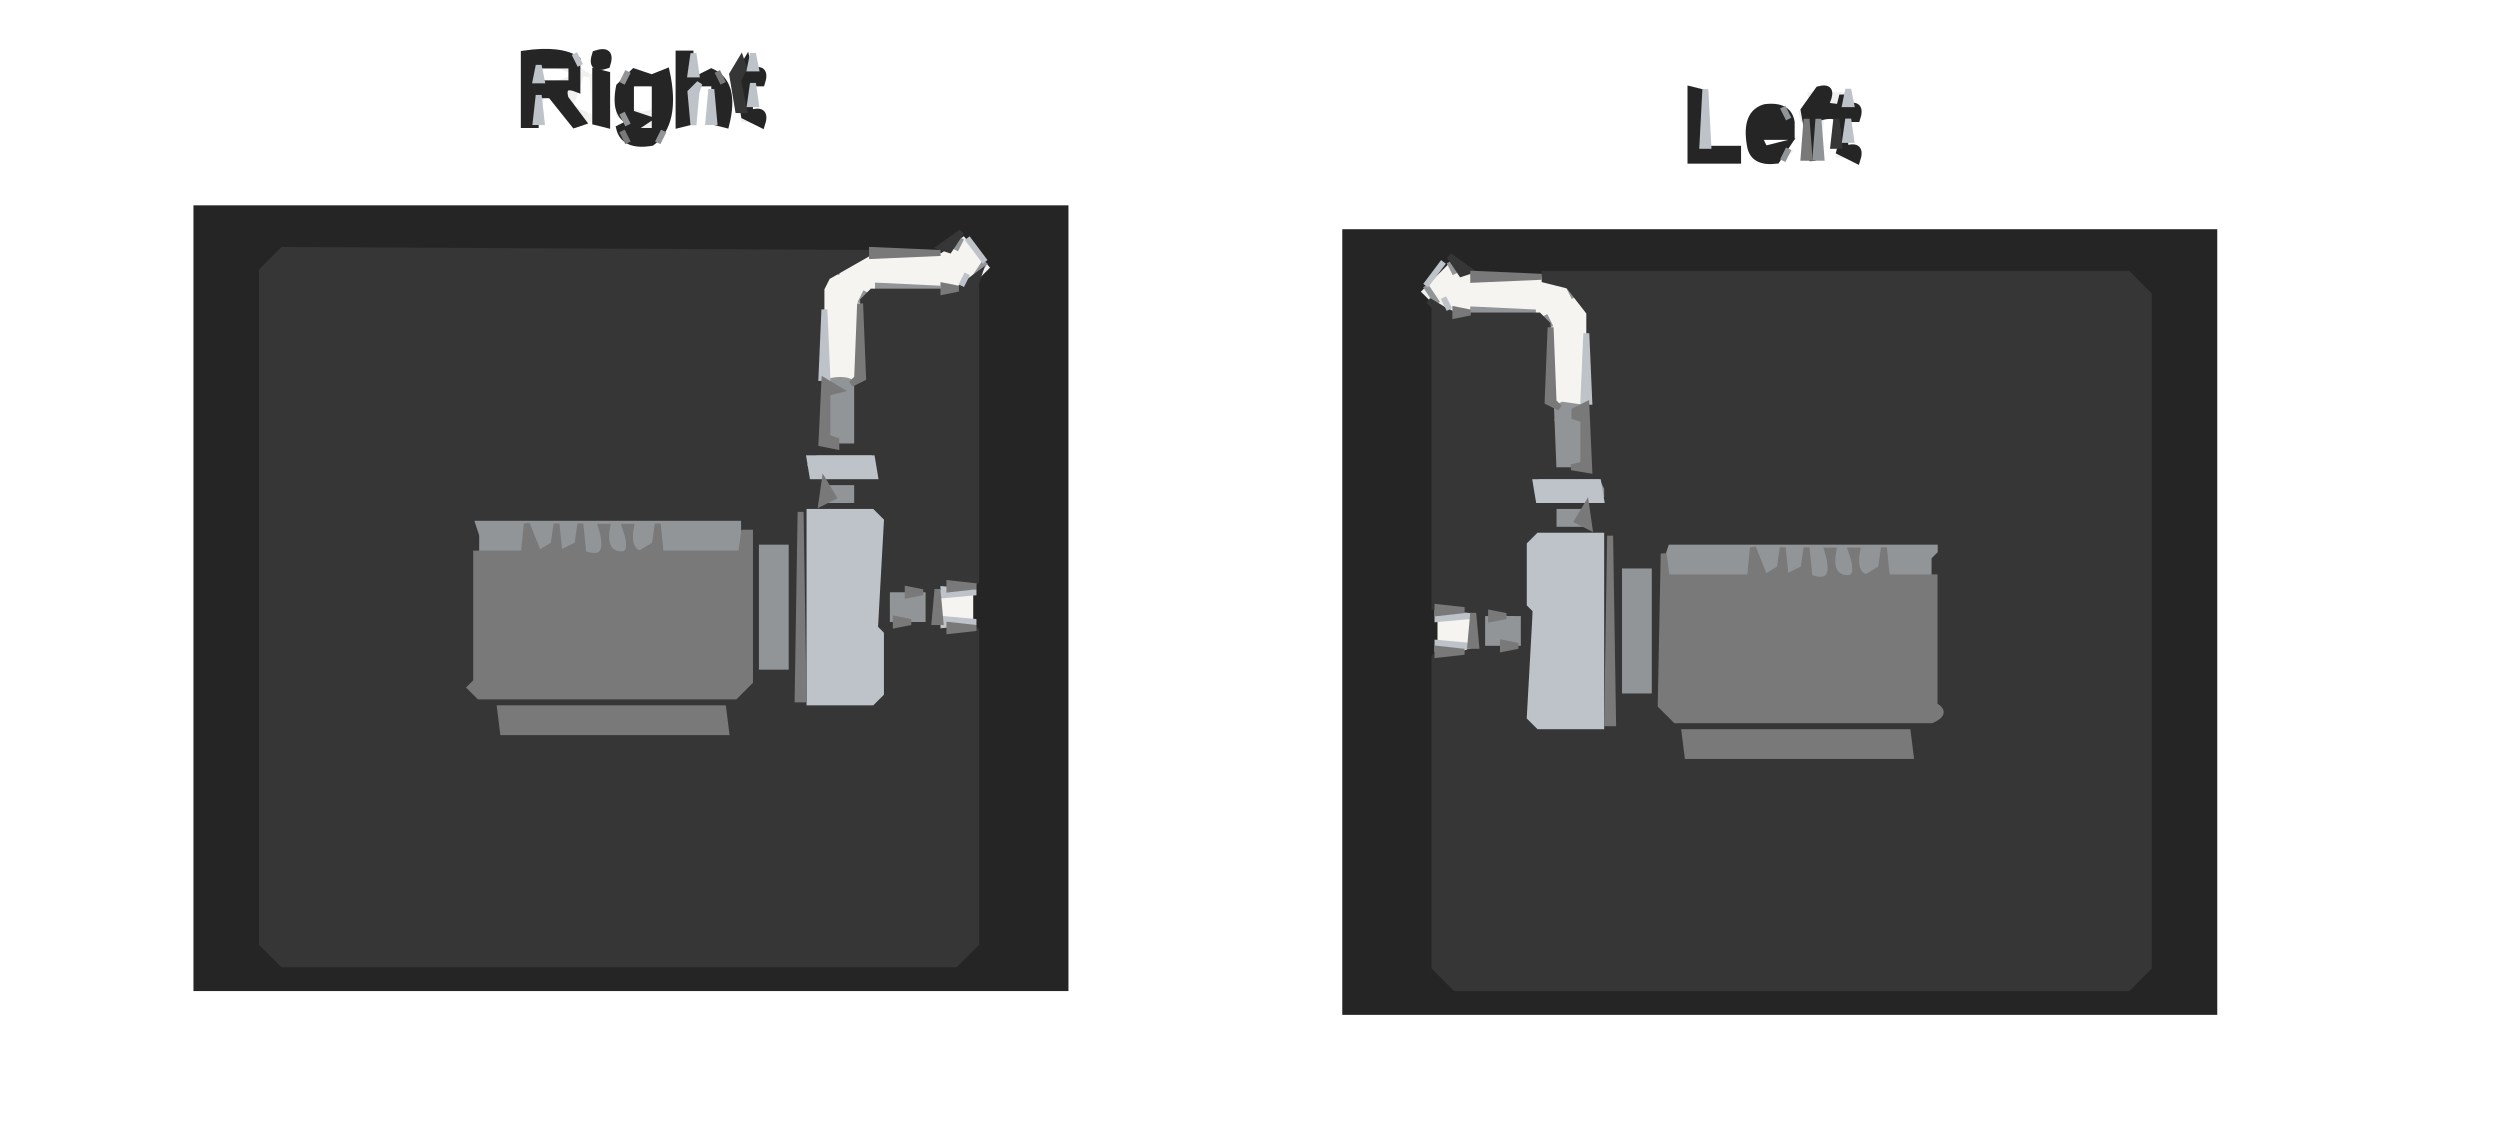
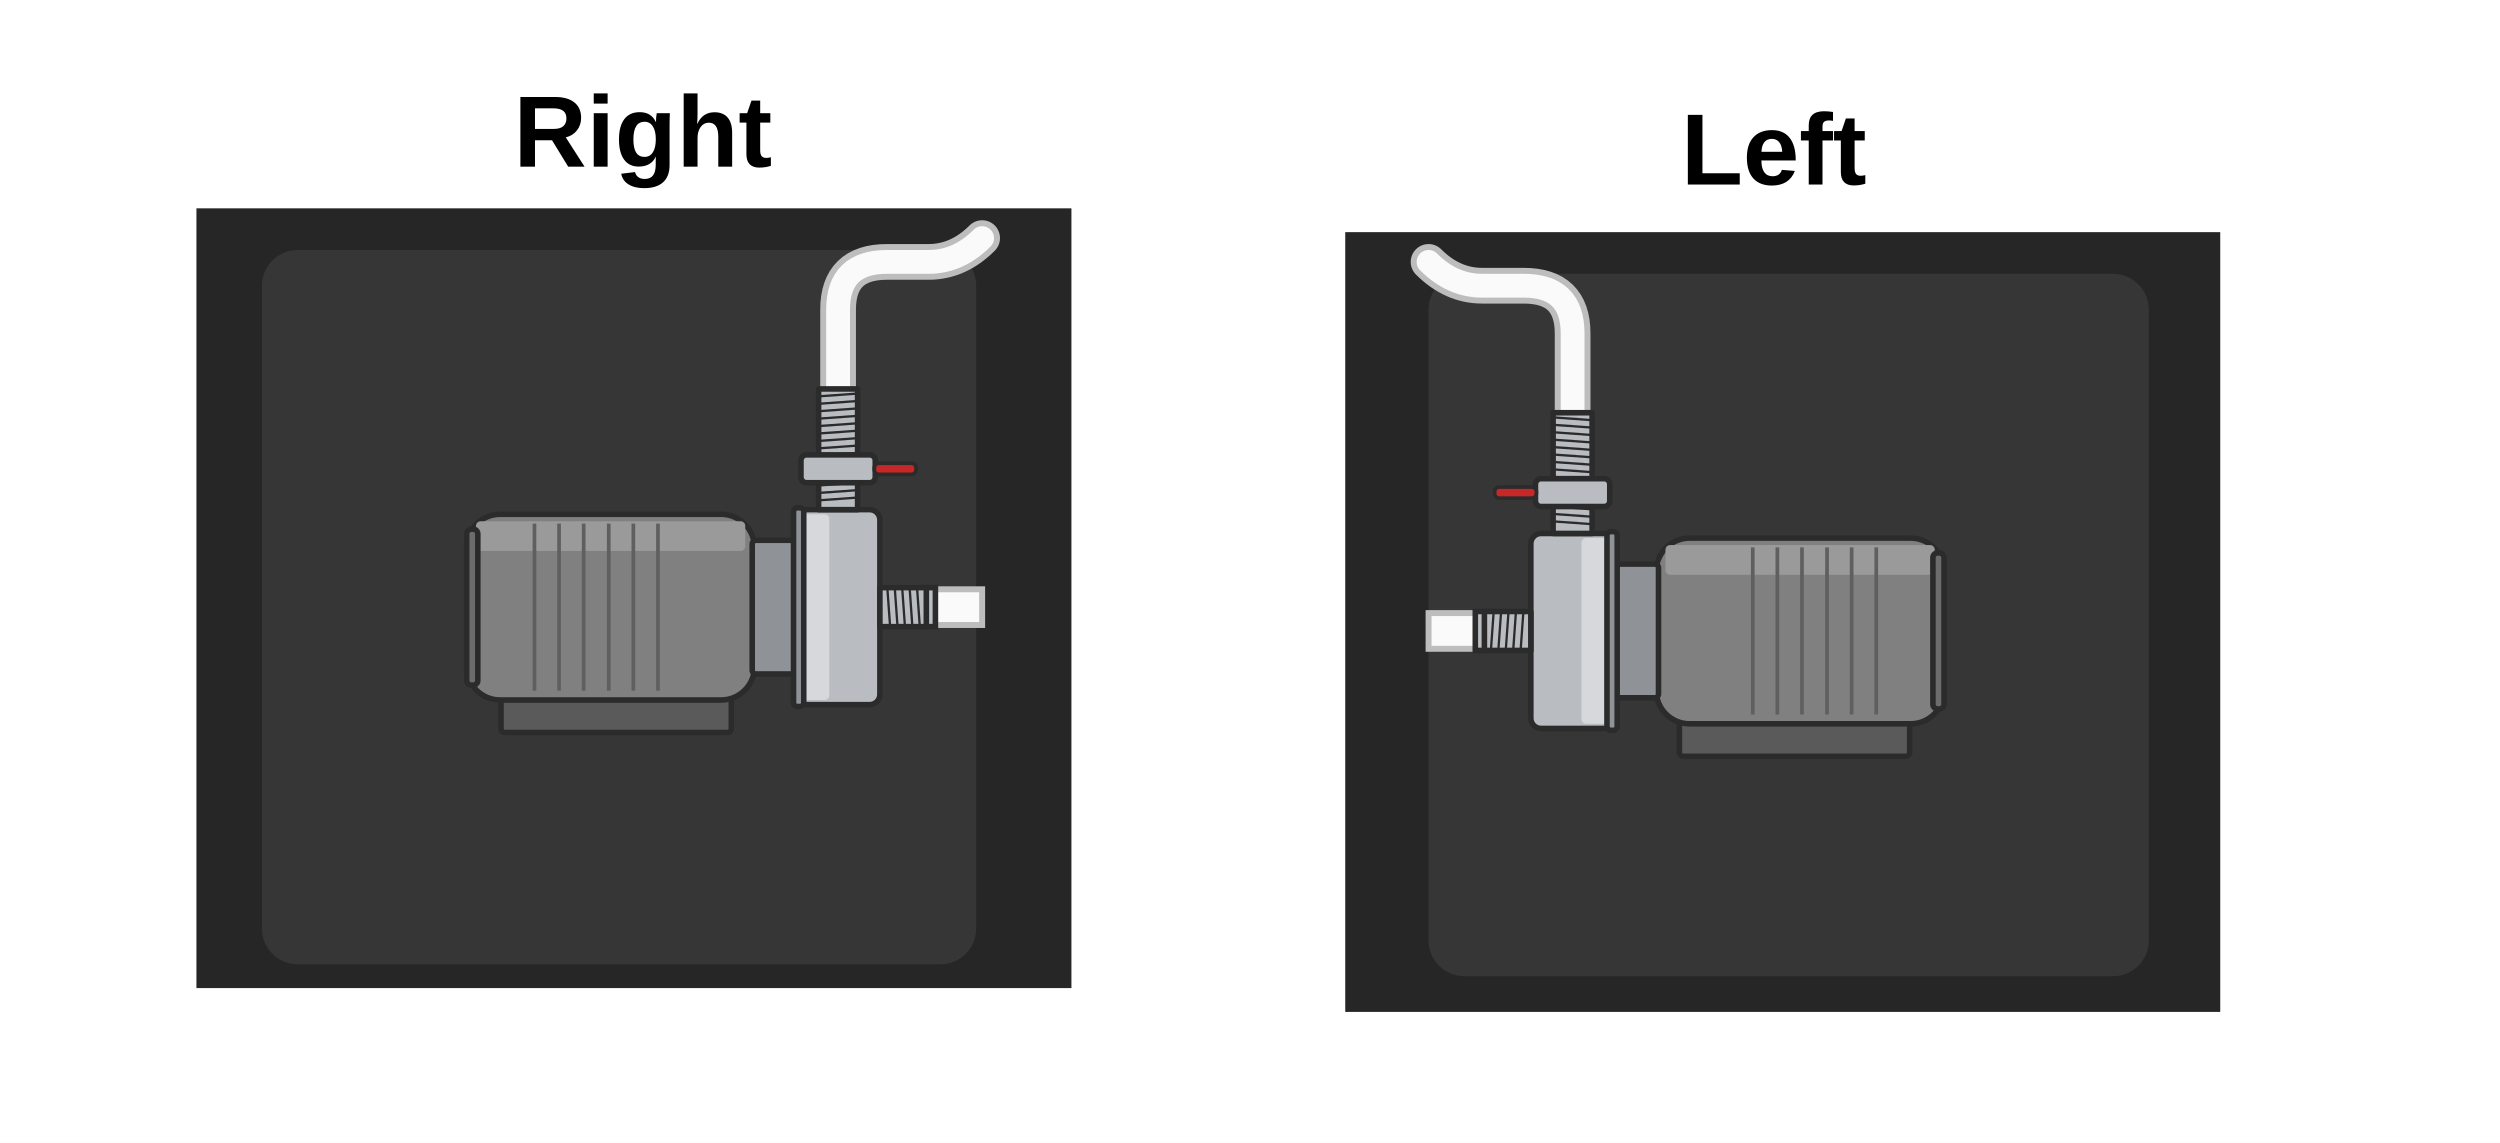
- <svg xmlns="http://www.w3.org/2000/svg" width="420" height="192" viewBox="0 0 420 192" preserveAspectRatio="none" data-brewpanel-traced="Pump_Right_Left.png" data-score="0.981">
-   <path fill="rgb(246,244,241)" stroke="rgb(246,244,241)" stroke-width="1" opacity="1" d="M 99.5 12 L 100 20.5 L 99 20.5 L 99.5 12 Z " />
-   <path fill="rgb(246,244,241)" stroke="rgb(246,244,241)" stroke-width="1" opacity="1" d="M 161.5 41 L 165 43.5 L 163.5 46 L 160.5 48 L 146.5 48 L 144 50.5 L 144 64 L 139 64 L 139 48.5 L 141 45 Q 147 41.4 159.5 43 L 161.5 41 Z " />
-   <path fill="rgb(246,244,241)" stroke="rgb(246,244,241)" stroke-width="1" opacity="1" d="M 242.5 45 L 245.5 47 Q 258 45.4 264 49 L 266 52.5 L 266 68 L 261 68 L 261 54.5 L 258.5 52 L 244.5 52 L 240 48.5 L 242.5 45 Z " />
-   <path fill="rgb(246,244,241)" stroke="rgb(246,244,241)" stroke-width="1" opacity="1" d="M 158 100 L 164 100 L 164 104 L 158 104 L 158 100 Z " />
-   <path fill="rgb(246,244,241)" stroke="rgb(246,244,241)" stroke-width="1" opacity="1" d="M 241 104 L 247 104 L 247 108 L 241 108 L 241 104 Z " />
-   <path fill="rgb(254,255,254)" stroke="rgb(254,255,254)" stroke-width="1" opacity="1" d="M 87.5 9 L 88 20.5 L 87 20.5 L 87.5 9 Z " />
-   <path fill="rgb(254,255,254)" stroke="rgb(254,255,254)" stroke-width="1" opacity="1" d="M 113.5 9 L 114 20.5 L 112 21.5 Q 110.6 13.2 113.5 9 Z " />
-   <path fill="rgb(254,255,254)" stroke="rgb(254,255,254)" stroke-width="1" opacity="1" d="M 123.5 10 L 124 11.5 L 123 13.5 L 124 18.5 L 122.5 21 L 121 12.5 L 123 12 L 123.5 10 Z " />
-   <path fill="rgb(254,255,254)" stroke="rgb(254,255,254)" stroke-width="1" opacity="1" d="M 102.5 12 L 104 14.5 L 103 17.5 L 103 19.5 L 104 21.5 L 102 20.5 L 102.5 12 Z " />
-   <path fill="rgb(254,255,254)" stroke="rgb(254,255,254)" stroke-width="1" opacity="1" d="M 283.5 15 L 284 26.5 L 283 26.5 L 283.5 15 Z " />
-   <path fill="rgb(254,255,254)" stroke="rgb(254,255,254)" stroke-width="1" opacity="1" d="M 93.5 18 L 94.5 20 L 93.5 18 Z " />
-   <path fill="rgb(254,255,254)" stroke="rgb(254,255,254)" stroke-width="1" opacity="1" d="M 301.5 18 L 302 20.5 L 301 20.5 L 301.5 18 Z " />
-   <path fill="rgb(254,255,254)" stroke="rgb(254,255,254)" stroke-width="1" opacity="1" d="M 307.5 20 L 308 24.5 L 307 24.5 L 307.5 20 Z " />
-   <path fill="rgb(255,255,255)" stroke="rgb(255,255,255)" stroke-width="1" opacity="1" d="M 0 0 L 420 0 L 420 192 L 0 192 L 0 0 Z M 87 9 L 87 21 L 91 21 L 92 16 L 96 21 L 103 21 L 103 20 L 105 21 L 103 22 L 104 24 L 111 24 Q 112 20 117 21 Q 115 16 119 14 L 119 21 L 123 21 L 123 20 L 124 20 L 124 21 L 129 21 Q 130 18 127 19 L 127 14 L 129 14 Q 130 11 127 12 L 127 9 L 125 9 L 123 12 L 117 12 L 117 9 Q 111 7 113 12 L 106 12 L 104 14 L 103 12 Q 98 13 97 9 L 87 9 Z M 99 9 Q 98 13 103 11 Q 104 7 99 9 Z M 283 15 L 283 27 L 293 27 L 293 25 L 287 25 L 287 15 L 283 15 Z M 303 15 Q 304 19 302 18 L 300 18 Q 294 17 293 21 L 294 27 Q 300 29 302 25 L 299 24 L 297 25 L 297 23 L 302 23 L 302 21 L 303 21 L 303 27 L 306 27 L 307 20 L 308 26 L 308 27 L 313 27 Q 314 24 311 25 L 311 20 L 313 20 Q 314 17 311 18 L 311 15 L 303 15 Z M 33 35 L 33 166 L 179 166 L 179 35 L 33 35 Z M 226 39 L 226 170 L 372 170 L 372 39 L 226 39 Z " />
-   <path fill="rgb(255,255,255)" stroke="rgb(255,255,255)" stroke-width="1" opacity="1" d="M 91 11 L 95 12.5 L 91 14 L 91 11 Z " />
-   <path fill="rgb(255,255,255)" stroke="rgb(255,255,255)" stroke-width="1" opacity="1" d="M 98.5 13 L 99 18.5 L 97 17.5 L 98.5 13 Z " />
-   <path fill="rgb(255,255,255)" stroke="rgb(255,255,255)" stroke-width="1" opacity="1" d="M 107 15 Q 110.3 13.9 109 18 Q 105.7 19.1 107 15 Z " />
-   <path fill="rgb(38,37,37)" stroke="rgb(38,37,37)" stroke-width="1" opacity="1" d="M 88 9 Q 94.2 8.1 97 10 L 97 15 Q 94.3 13.9 95 16.5 L 98 20.5 L 96.5 21 L 92.5 16 L 90 16 L 90 21 L 88 21 L 88 9 Z M 90 11 L 90 14 L 96 14 L 96 11 L 90 11 Z " />
-   <path fill="rgb(38,37,37)" stroke="rgb(38,37,37)" stroke-width="1" opacity="1" d="M 100 9 Q 103 8 102 11 Q 99 12 100 9 Z " />
-   <path fill="rgb(38,37,37)" stroke="rgb(38,37,37)" stroke-width="1" opacity="1" d="M 114 9 L 116 9 L 116 13 L 117.5 13 L 119.5 12 Q 123.8 13.9 122 21 L 120 20.5 L 120 14 L 116 14 L 116 20.5 L 114 21 L 114 9 Z " />
-   <path fill="rgb(38,37,37)" stroke="rgb(38,37,37)" stroke-width="1" opacity="1" d="M 125.5 10 L 126 12 Q 129 11 128 14 L 126 14 L 126 19 Q 129 18 128 21 L 125 19.5 L 124 12.5 L 125.5 10 Z " />
-   <path fill="rgb(38,37,37)" stroke="rgb(38,37,37)" stroke-width="1" opacity="1" d="M 100 12 L 102 12.5 L 102 21 L 100 20.5 L 100 12 Z " />
-   <path fill="rgb(38,37,37)" stroke="rgb(38,37,37)" stroke-width="1" opacity="1" d="M 106.5 12 L 109.5 13 L 112 12 Q 113.9 20.7 109.5 24 Q 104.8 24.8 104 21.5 L 106 20.5 Q 103 19.5 104 14.5 L 106.5 12 Z M 106 14 L 106 19 L 109 20 L 106 22 L 110 22 L 110 14 L 106 14 Z " />
-   <path fill="rgb(38,37,37)" stroke="rgb(38,37,37)" stroke-width="1" opacity="1" d="M 284 15 L 286 15.5 L 286 25 L 292 25 L 292 27 L 284 27 L 284 15 Z " />
-   <path fill="rgb(38,37,37)" stroke="rgb(38,37,37)" stroke-width="1" opacity="1" d="M 305.5 15 Q 308.1 14.3 307 17 L 305 17.5 L 309 18 L 309.5 16 L 310 18 Q 313 17 312 20 L 310 20 L 310 25 Q 313 24 312 27 L 309 25.5 Q 311.4 17.7 305 20 L 304.5 27 L 303 18.5 L 305.5 15 Z " />
-   <path fill="rgb(38,37,37)" stroke="rgb(38,37,37)" stroke-width="1" opacity="1" d="M 296.5 18 Q 300.5 17.5 301 20.5 L 301 23 L 295.5 23 L 296.5 25 L 300.5 24 L 298.5 27 Q 294.5 27.5 294 24.5 Q 293 19 296.5 18 Z M 297 20 L 297 21 L 299 21 L 297 20 Z " />
-   <path fill="rgb(38,37,37)" stroke="rgb(38,37,37)" stroke-width="1" opacity="1" d="M 33 35 L 179 35 L 179 166 L 33 166 L 33 35 Z M 162 39 L 158 42 L 48 42 L 44 46 L 44 159 L 48 162 L 161 162 L 164 159 L 164 48 L 167 45 L 162 39 Z " />
-   <path fill="rgb(38,37,37)" stroke="rgb(38,37,37)" stroke-width="1" opacity="1" d="M 226 39 L 372 39 L 372 170 L 226 170 L 226 39 Z M 244 43 L 238 49 L 241 52 L 241 163 L 245 166 L 358 166 L 361 163 L 361 50 L 358 46 L 248 46 L 244 43 Z " />
-   <path fill="rgb(38,37,37)" stroke="rgb(38,37,37)" stroke-width="1" opacity="1" d="M 148.5 78 L 154 78.5 L 148.5 79 L 148.5 78 Z " />
-   <path fill="rgb(38,37,37)" stroke="rgb(38,37,37)" stroke-width="1" opacity="1" d="M 251.5 82 L 257 82.5 L 251.5 83 L 251.5 82 Z " />
-   <path fill="rgb(146,149,152)" stroke="rgb(146,149,152)" stroke-width="1" opacity="1" d="M 105.5 12 L 104.5 14 L 105.5 12 Z " />
-   <path fill="rgb(146,149,152)" stroke="rgb(146,149,152)" stroke-width="1" opacity="1" d="M 299.5 18 L 300.5 20 L 299.5 18 Z " />
-   <path fill="rgb(146,149,152)" stroke="rgb(146,149,152)" stroke-width="1" opacity="1" d="M 104.5 19 L 105.5 21 L 104.5 19 Z " />
-   <path fill="rgb(146,149,152)" stroke="rgb(146,149,152)" stroke-width="1" opacity="1" d="M 305.5 20 L 306 26.5 L 305 26.5 L 305.5 20 Z " />
-   <path fill="rgb(146,149,152)" stroke="rgb(146,149,152)" stroke-width="1" opacity="1" d="M 111.5 22 L 110.5 24 L 111.5 22 Z " />
-   <path fill="rgb(146,149,152)" stroke="rgb(146,149,152)" stroke-width="1" opacity="1" d="M 300.5 25 L 299.5 27 L 300.5 25 Z " />
-   <path fill="rgb(146,149,152)" stroke="rgb(146,149,152)" stroke-width="1" opacity="1" d="M 161.5 40 L 160.5 42 L 161.5 40 Z " />
-   <path fill="rgb(146,149,152)" stroke="rgb(146,149,152)" stroke-width="1" opacity="1" d="M 141.5 44 L 140.5 46 L 141.5 44 Z " />
-   <path fill="rgb(146,149,152)" stroke="rgb(146,149,152)" stroke-width="1" opacity="1" d="M 165.5 44 L 163.5 47 L 165.5 44 Z " />
-   <path fill="rgb(146,149,152)" stroke="rgb(146,149,152)" stroke-width="1" opacity="1" d="M 243.5 44 L 244.5 46 L 243.5 44 Z " />
-   <path fill="rgb(146,149,152)" stroke="rgb(146,149,152)" stroke-width="1" opacity="1" d="M 147.5 48 L 158 48.5 L 147.5 49 L 147.5 48 Z " />
-   <path fill="rgb(146,149,152)" stroke="rgb(146,149,152)" stroke-width="1" opacity="1" d="M 239.5 48 L 241.5 51 L 239.5 48 Z " />
-   <path fill="rgb(146,149,152)" stroke="rgb(146,149,152)" stroke-width="1" opacity="1" d="M 263.5 48 L 264.5 50 L 263.5 48 Z " />
-   <path fill="rgb(146,149,152)" stroke="rgb(146,149,152)" stroke-width="1" opacity="1" d="M 145.5 49 L 144.5 51 L 145.5 49 Z " />
-   <path fill="rgb(146,149,152)" stroke="rgb(146,149,152)" stroke-width="1" opacity="1" d="M 247.5 52 L 258 52.5 L 247.5 53 L 247.5 52 Z " />
-   <path fill="rgb(146,149,152)" stroke="rgb(146,149,152)" stroke-width="1" opacity="1" d="M 259.5 53 L 260.5 55 L 259.5 53 Z " />
-   <path fill="rgb(146,149,152)" stroke="rgb(146,149,152)" stroke-width="1" opacity="1" d="M 139.5 64 Q 143.3 63.3 144 65.5 L 144 67.5 L 144 74.5 L 141.5 75 L 139 74 L 139 66.5 L 140.5 66 L 140.5 65 L 139.5 64 Z " />
-   <path fill="rgb(146,149,152)" stroke="rgb(146,149,152)" stroke-width="1" opacity="1" d="M 262.5 68 L 266 68.5 L 264 69.5 L 266 70 L 266 77.5 L 264.5 78 L 261 79 L 261 71.5 L 262 70.5 Q 259.8 69.2 262.5 68 Z " />
-   <path fill="rgb(146,149,152)" stroke="rgb(146,149,152)" stroke-width="1" opacity="1" d="M 136.5 76 L 147 76.5 L 136 77 L 135.5 79 L 135 77.5 L 136.5 76 Z " />
-   <path fill="rgb(146,149,152)" stroke="rgb(146,149,152)" stroke-width="1" opacity="1" d="M 258.5 80 L 268.5 80 L 270 81.5 L 269.5 83 L 269 81 L 258.5 81 L 258.5 80 Z " />
-   <path fill="rgb(146,149,152)" stroke="rgb(146,149,152)" stroke-width="1" opacity="1" d="M 139 81 Q 146.1 78.6 144 85 L 139 84.5 L 139 82.5 L 139 81 Z " />
-   <path fill="rgb(146,149,152)" stroke="rgb(146,149,152)" stroke-width="1" opacity="1" d="M 261 85 L 266 85 L 266 86.5 L 265.5 89 Q 258.8 91 261 85 Z " />
-   <path fill="rgb(146,149,152)" stroke="rgb(146,149,152)" stroke-width="1" opacity="1" d="M 80 87 L 124.5 87 L 125 87.5 L 125 93 L 111 93 L 111 88.5 L 110 88.5 Q 110.8 92.3 108.5 93 L 106 91.5 L 105.5 88 L 105 93 L 102 91.5 L 101.5 88 L 101 93 Q 96.1 94.8 98 88.5 L 97 88.5 Q 97.8 92.3 95.5 93 Q 92.1 93.9 94 88.5 L 93 88.5 Q 93.8 92.3 91.5 93 L 89 91.5 L 88.5 88 L 88 93 L 80 93 L 80 87 Z " />
-   <path fill="rgb(146,149,152)" stroke="rgb(146,149,152)" stroke-width="1" opacity="1" d="M 127 91 L 132.5 91 L 133 91.5 L 133 113 L 127.5 113 L 127 112.5 L 127 91 Z " />
-   <path fill="rgb(146,149,152)" stroke="rgb(146,149,152)" stroke-width="1" opacity="1" d="M 280 91 L 324.5 91 L 325 91.5 L 325 97 L 317 97 L 317 92.5 L 316 92.5 Q 316.8 96.3 314.5 97 L 312 95.5 L 311.5 92 L 311 97 L 308 95.5 L 307.5 92 L 307 97 Q 302.1 98.8 304 92.5 L 303 92.5 Q 303.8 96.3 301.5 97 Q 298.1 97.9 300 92.5 L 299 92.5 Q 299.8 96.3 297.5 97 L 295 95.5 L 294.5 92 L 294 97 L 280 97 L 280 91 Z " />
-   <path fill="rgb(146,149,152)" stroke="rgb(146,149,152)" stroke-width="1" opacity="1" d="M 272 95 L 277.5 95 L 278 95.5 L 278 117 L 272.5 117 L 272 116.5 L 272 95 Z " />
-   <path fill="rgb(146,149,152)" stroke="rgb(146,149,152)" stroke-width="1" opacity="1" d="M 147.5 98 L 148 105.5 L 147 105.5 L 147.5 98 Z " />
-   <path fill="rgb(146,149,152)" stroke="rgb(146,149,152)" stroke-width="1" opacity="1" d="M 151.5 99 L 154.5 100 L 156 99.5 Q 157.9 104.9 154.5 104 L 152.5 104 L 149.5 105 L 149 100 L 151.5 99 Z " />
-   <path fill="rgb(146,149,152)" stroke="rgb(146,149,152)" stroke-width="1" opacity="1" d="M 257.5 102 L 258 109.5 L 257 109.5 L 257.5 102 Z " />
-   <path fill="rgb(146,149,152)" stroke="rgb(146,149,152)" stroke-width="1" opacity="1" d="M 249.5 103 L 252.5 104 L 254.5 104 Q 257.9 103.1 256 108.5 L 254.5 108 L 251.5 109 L 249 108 L 249.5 103 Z " />
-   <path fill="rgb(54,54,54)" stroke="rgb(54,54,54)" stroke-width="1" opacity="1" d="M 124.5 10 L 125 11.5 L 124 13.5 L 125 18.5 L 124 18.5 L 123 12.5 L 124.5 10 Z " />
-   <path fill="rgb(54,54,54)" stroke="rgb(54,54,54)" stroke-width="1" opacity="1" d="M 308.5 20 L 309 24.5 L 308 24.5 L 308.5 20 Z " />
-   <path fill="rgb(54,54,54)" stroke="rgb(54,54,54)" stroke-width="1" opacity="1" d="M 161.5 39 L 159.5 42 L 158 41.5 L 161.5 39 Z " />
-   <path fill="rgb(54,54,54)" stroke="rgb(54,54,54)" stroke-width="1" opacity="1" d="M 47.5 42 L 146 42.5 L 139 46.5 L 138 48.5 L 138 75 L 144 75 L 144 64.5 L 145 63.5 L 145 50.5 L 146.5 49 L 160.5 49 L 164.5 46 L 164 47.5 L 164 97.5 Q 164 98.5 159.5 98 L 157 99 L 157 104.5 L 158.5 105 L 164 106 L 164 158.5 L 160.5 162 L 47.5 162 L 44 158.5 L 44 45.5 L 47.5 42 Z M 137 76 L 135 78 L 136 80 L 147 80 L 147 76 L 137 76 Z M 149 78 L 149 79 L 154 79 L 149 78 Z M 138 81 L 138 85 L 144 85 L 144 81 L 138 81 Z M 135 86 L 134 118 L 135 118 L 135 86 Z M 136 86 L 136 118 L 148 118 L 148 86 L 136 86 Z M 79 87 L 80 90 L 80 115 Q 78 116 81 117 L 124 117 L 126 115 L 126 90 L 125 89 L 125 87 L 79 87 Z M 127 91 L 127 113 L 128 113 L 133 113 L 133 92 L 133 91 L 127 91 Z M 149 99 L 149 105 L 156 105 L 156 99 L 149 99 Z M 84 119 L 85 123 L 122 123 L 122 119 L 84 119 Z " />
-   <path fill="rgb(54,54,54)" stroke="rgb(54,54,54)" stroke-width="1" opacity="1" d="M 243.5 43 L 247 45.5 L 245.5 46 L 243.5 43 Z " />
-   <path fill="rgb(54,54,54)" stroke="rgb(54,54,54)" stroke-width="1" opacity="1" d="M 259.5 46 L 357.5 46 L 361 49.5 L 361 162.5 L 357.5 166 L 244.5 166 L 241 162.5 L 241 110.5 Q 241 109.5 245.5 110 L 248 109 L 248 103.5 L 246.5 103 L 241 102 L 241 51.5 L 240 50.5 L 242.5 52 L 244.5 53 L 258.5 53 L 260 54.5 L 261 79 L 266.5 79 L 267 78.5 L 267 52.5 L 263.5 48 L 259.5 47 L 259.5 46 Z M 258 80 L 258 84 L 270 84 L 270 82 L 269 80 L 258 80 Z M 252 82 L 252 83 L 257 83 L 252 82 Z M 261 85 L 261 89 L 267 89 L 267 85 L 261 85 Z M 257 90 L 257 122 L 269 122 L 269 90 L 257 90 Z M 271 90 L 270 122 L 271 122 L 271 90 Z M 280 91 L 279 94 L 279 119 L 282 121 L 325 121 Q 327 120 325 119 L 325 94 L 326 93 L 326 91 L 280 91 Z M 272 95 L 272 117 L 273 117 L 278 117 L 278 96 L 278 95 L 272 95 Z M 249 103 L 249 109 L 256 109 L 256 103 L 249 103 Z M 283 123 L 284 127 L 321 127 L 321 123 L 283 123 Z " />
-   <path fill="rgb(189,195,201)" stroke="rgb(189,195,201)" stroke-width="1" opacity="1" d="M 96.5 9 L 97.5 11 L 96.5 9 Z " />
-   <path fill="rgb(189,195,201)" stroke="rgb(189,195,201)" stroke-width="1" opacity="1" d="M 116.5 9 L 117 12.5 L 116 12.5 L 116.5 9 Z " />
-   <path fill="rgb(189,195,201)" stroke="rgb(189,195,201)" stroke-width="1" opacity="1" d="M 126.5 9 L 127 11.5 L 126 11.5 L 126.5 9 Z " />
-   <path fill="rgb(189,195,201)" stroke="rgb(189,195,201)" stroke-width="1" opacity="1" d="M 90.5 11 L 91 13.5 L 90 13.5 L 90.5 11 Z " />
-   <path fill="rgb(189,195,201)" stroke="rgb(189,195,201)" stroke-width="1" opacity="1" d="M 117.5 14 L 117 15.5 L 116.5 21 L 116 15.5 L 117.5 14 Z " />
-   <path fill="rgb(189,195,201)" stroke="rgb(189,195,201)" stroke-width="1" opacity="1" d="M 126.5 14 L 127 17.5 L 126 17.5 L 126.5 14 Z " />
-   <path fill="rgb(189,195,201)" stroke="rgb(189,195,201)" stroke-width="1" opacity="1" d="M 119.5 15 L 120 20.5 L 119 20.5 L 119.5 15 Z " />
-   <path fill="rgb(189,195,201)" stroke="rgb(189,195,201)" stroke-width="1" opacity="1" d="M 286.5 15 L 287 24.5 L 286 24.5 L 286.5 15 Z " />
-   <path fill="rgb(189,195,201)" stroke="rgb(189,195,201)" stroke-width="1" opacity="1" d="M 310.5 15 L 311 17.5 L 310 17.5 L 310.5 15 Z " />
-   <path fill="rgb(189,195,201)" stroke="rgb(189,195,201)" stroke-width="1" opacity="1" d="M 90.5 16 L 91 20.5 L 90 20.5 L 90.5 16 Z " />
-   <path fill="rgb(189,195,201)" stroke="rgb(189,195,201)" stroke-width="1" opacity="1" d="M 310.5 20 L 311 23.5 L 310 23.5 L 310.5 20 Z " />
-   <path fill="rgb(189,195,201)" stroke="rgb(189,195,201)" stroke-width="1" opacity="1" d="M 162.5 40 L 165.5 44 L 162.5 40 Z " />
-   <path fill="rgb(189,195,201)" stroke="rgb(189,195,201)" stroke-width="1" opacity="1" d="M 242.5 44 L 239.5 48 L 242.5 44 Z " />
-   <path fill="rgb(189,195,201)" stroke="rgb(189,195,201)" stroke-width="1" opacity="1" d="M 162.5 46 L 161.5 48 L 162.5 46 Z " />
-   <path fill="rgb(189,195,201)" stroke="rgb(189,195,201)" stroke-width="1" opacity="1" d="M 242.5 50 L 243.5 52 L 242.5 50 Z " />
-   <path fill="rgb(189,195,201)" stroke="rgb(189,195,201)" stroke-width="1" opacity="1" d="M 138.5 52 L 139 63.5 L 138 63.5 L 138.5 52 Z " />
-   <path fill="rgb(189,195,201)" stroke="rgb(189,195,201)" stroke-width="1" opacity="1" d="M 266.5 56 L 267 67.5 L 266 67.5 L 266.5 56 Z " />
-   <path fill="rgb(189,195,201)" stroke="rgb(189,195,201)" stroke-width="1" opacity="1" d="M 136 77 L 146.5 77 L 147 80 L 136.5 80 L 136 77 Z " />
-   <path fill="rgb(189,195,201)" stroke="rgb(189,195,201)" stroke-width="1" opacity="1" d="M 258 81 L 268.5 81 L 269 84 L 258.5 84 L 258 81 Z " />
-   <path fill="rgb(189,195,201)" stroke="rgb(189,195,201)" stroke-width="1" opacity="1" d="M 136 86 L 146.5 86 L 148 87.5 L 147 105.5 L 148 106.5 L 148 116.5 L 146.5 118 L 136 118 L 136 86 Z " />
-   <path fill="rgb(189,195,201)" stroke="rgb(189,195,201)" stroke-width="1" opacity="1" d="M 258.5 90 L 269 90 L 269 122 L 258.5 122 L 257 120.5 L 258 102.5 L 257 101.5 L 257 91.5 L 258.5 90 Z " />
-   <path fill="rgb(189,195,201)" stroke="rgb(189,195,201)" stroke-width="1" opacity="1" d="M 158.5 99 L 164 99.5 L 158.5 100 L 158.5 99 Z " />
-   <path fill="rgb(189,195,201)" stroke="rgb(189,195,201)" stroke-width="1" opacity="1" d="M 241.5 103 L 247 103.5 L 241.5 104 L 241.5 103 Z " />
-   <path fill="rgb(189,195,201)" stroke="rgb(189,195,201)" stroke-width="1" opacity="1" d="M 158.5 104 L 164 104.5 L 158.5 105 L 158.5 104 Z " />
-   <path fill="rgb(189,195,201)" stroke="rgb(189,195,201)" stroke-width="1" opacity="1" d="M 241.5 108 L 247 108.5 L 241.5 109 L 241.5 108 Z " />
-   <path fill="rgb(121,121,121)" stroke="rgb(121,121,121)" stroke-width="1" opacity="1" d="M 120.5 12 L 121.5 14 L 120.5 12 Z " />
-   <path fill="rgb(121,121,121)" stroke="rgb(121,121,121)" stroke-width="1" opacity="1" d="M 303.5 20 L 304 26.5 L 303 26.5 L 303.5 20 Z " />
-   <path fill="rgb(121,121,121)" stroke="rgb(121,121,121)" stroke-width="1" opacity="1" d="M 104.5 22 L 105.5 24 L 104.5 22 Z " />
-   <path fill="rgb(121,121,121)" stroke="rgb(121,121,121)" stroke-width="1" opacity="1" d="M 146.5 42 L 158 42.5 L 146.5 43 L 146.5 42 Z " />
-   <path fill="rgb(121,121,121)" stroke="rgb(121,121,121)" stroke-width="1" opacity="1" d="M 247.5 46 L 259 46.5 L 247.5 47 L 247.5 46 Z " />
-   <path fill="rgb(121,121,121)" stroke="rgb(121,121,121)" stroke-width="1" opacity="1" d="M 158.5 48 L 161 48.5 L 158.5 49 L 158.5 48 Z " />
-   <path fill="rgb(121,121,121)" stroke="rgb(121,121,121)" stroke-width="1" opacity="1" d="M 144.5 51 L 145 63.5 L 143 64.5 L 144 63.5 L 144.5 51 Z " />
-   <path fill="rgb(121,121,121)" stroke="rgb(121,121,121)" stroke-width="1" opacity="1" d="M 244.5 52 L 247 52.5 L 244.5 53 L 244.5 52 Z " />
-   <path fill="rgb(121,121,121)" stroke="rgb(121,121,121)" stroke-width="1" opacity="1" d="M 260.5 55 L 261 67.5 L 262 68.5 L 260 67.5 L 260.5 55 Z " />
-   <path fill="rgb(121,121,121)" stroke="rgb(121,121,121)" stroke-width="1" opacity="1" d="M 138.5 64 L 141 65.5 L 139 66 L 139 73.5 L 140.5 74 L 140.5 75 L 138 74.5 L 138.5 64 Z " />
-   <path fill="rgb(121,121,121)" stroke="rgb(121,121,121)" stroke-width="1" opacity="1" d="M 266.5 68 L 267 79 L 264 78.5 L 266 78 L 266 70.5 L 264.5 70 L 264.5 69 L 266.5 68 Z " />
-   <path fill="rgb(121,121,121)" stroke="rgb(121,121,121)" stroke-width="1" opacity="1" d="M 138.5 81 L 140 83.5 L 138 84.5 L 138.5 81 Z " />
-   <path fill="rgb(121,121,121)" stroke="rgb(121,121,121)" stroke-width="1" opacity="1" d="M 266.5 85 L 267 88.5 L 265 87.5 L 266.5 85 Z " />
-   <path fill="rgb(121,121,121)" stroke="rgb(121,121,121)" stroke-width="1" opacity="1" d="M 134.5 86 L 135 117.5 L 134 117.5 L 134.5 86 Z " />
-   <path fill="rgb(121,121,121)" stroke="rgb(121,121,121)" stroke-width="1" opacity="1" d="M 88.5 88 L 90.5 93 L 93 91.5 L 93.5 88 L 94 93 L 97 91.5 L 97.5 88 L 98 93 Q 102.9 94.8 101 88.5 L 102 88.5 Q 101.3 92.3 103.5 93 Q 106.9 93.9 105 88.5 L 106 88.5 Q 105.3 92.3 107.5 93 L 110 91.5 L 110.5 88 L 111 93 L 124.5 93 L 125 89.5 L 126 89.5 L 126 114.5 L 123.5 117 L 80.5 117 L 79 115.5 L 80 114.5 L 80 93 L 88 93 L 88.5 88 Z " />
-   <path fill="rgb(121,121,121)" stroke="rgb(121,121,121)" stroke-width="1" opacity="1" d="M 270.5 90 L 271 121.5 L 270 121.5 L 270.5 90 Z " />
-   <path fill="rgb(121,121,121)" stroke="rgb(121,121,121)" stroke-width="1" opacity="1" d="M 294.5 92 L 296.5 97 L 299 95.5 L 299.5 92 L 300 97 L 303 95.5 L 303.5 92 L 304 97 Q 308.9 98.8 307 92.5 L 308 92.5 Q 307.3 96.3 309.5 97 Q 312.9 97.9 311 92.5 L 312 92.5 Q 311.3 96.3 313.5 97 L 316 95.5 L 316.5 92 L 317 97 L 325 97 L 325 118.5 Q 327.3 119.8 324.5 121 L 281.5 121 L 279 118.5 L 279.5 93 L 280 97 L 294 97 L 294.5 92 Z " />
-   <path fill="rgb(121,121,121)" stroke="rgb(121,121,121)" stroke-width="1" opacity="1" d="M 159.5 98 L 164 98.5 L 159.5 99 L 159.5 98 Z " />
-   <path fill="rgb(121,121,121)" stroke="rgb(121,121,121)" stroke-width="1" opacity="1" d="M 152.5 99 L 155 99.5 L 152.5 100 L 152.5 99 Z " />
-   <path fill="rgb(121,121,121)" stroke="rgb(121,121,121)" stroke-width="1" opacity="1" d="M 157.5 99 L 158 104.5 L 157 104.5 L 157.5 99 Z " />
-   <path fill="rgb(121,121,121)" stroke="rgb(121,121,121)" stroke-width="1" opacity="1" d="M 241.5 102 L 246 102.5 L 241.5 103 L 241.5 102 Z " />
-   <path fill="rgb(121,121,121)" stroke="rgb(121,121,121)" stroke-width="1" opacity="1" d="M 247.5 103 L 248 108.5 L 247 108.5 L 247.5 103 Z " />
-   <path fill="rgb(121,121,121)" stroke="rgb(121,121,121)" stroke-width="1" opacity="1" d="M 250.5 103 L 253 103.5 L 250.5 104 L 250.5 103 Z " />
-   <path fill="rgb(121,121,121)" stroke="rgb(121,121,121)" stroke-width="1" opacity="1" d="M 150.5 104 L 153 104.5 L 150.5 105 L 150.5 104 Z " />
-   <path fill="rgb(121,121,121)" stroke="rgb(121,121,121)" stroke-width="1" opacity="1" d="M 159.5 105 L 164 105.5 L 159.5 106 L 159.5 105 Z " />
-   <path fill="rgb(121,121,121)" stroke="rgb(121,121,121)" stroke-width="1" opacity="1" d="M 252.5 108 L 255 108.5 L 252.5 109 L 252.5 108 Z " />
-   <path fill="rgb(121,121,121)" stroke="rgb(121,121,121)" stroke-width="1" opacity="1" d="M 241.5 109 L 246 109.5 L 241.5 110 L 241.5 109 Z " />
-   <path fill="rgb(121,121,121)" stroke="rgb(121,121,121)" stroke-width="1" opacity="1" d="M 84 119 L 121.5 119 L 122 123 L 84.5 123 L 84 119 Z " />
-   <path fill="rgb(121,121,121)" stroke="rgb(121,121,121)" stroke-width="1" opacity="1" d="M 283 123 L 320.5 123 L 321 127 L 283.5 127 L 283 123 Z " />
+ <svg xmlns="http://www.w3.org/2000/svg" width="420" height="192" viewBox="0 0 420 192">
+   <rect width="420" height="192" fill="#fff" />
+   <text x="108" y="28" font-family="Arial, Helvetica, sans-serif" font-weight="bold" font-size="17" text-anchor="middle">Right</text>
+   <text x="298" y="31" font-family="Arial, Helvetica, sans-serif" font-weight="bold" font-size="17" text-anchor="middle">Left</text>
+   <rect x="33" y="35" width="147" height="131" fill="#262626" />
+   <rect x="44" y="42" width="120" height="120" rx="6" fill="#363636" />
+   <path d="M140.8 66 L140.8 52 Q140.8 44 149 44 L156 44 Q161 44 165 40" fill="none" stroke="#bdbdbd" stroke-width="6" stroke-linecap="round" stroke-linejoin="round" />
+   <path d="M140.8 66 L140.8 52 Q140.8 44 149 44 L156 44 Q161 44 165 40" fill="none" stroke="#fafafa" stroke-width="4" stroke-linecap="round" stroke-linejoin="round" />
+   <rect x="156" y="99" width="9" height="6" fill="#fafafa" stroke="#bdbdbd" stroke-width="1" />
+   <svg x="46" y="43.5" width="117" height="117" viewBox="0 0 300 300" overflow="visible">
+     <g>
+       <g transform="translate(81.88 56) scale(2)">
+         <rect x="99" y="42.8" width="2.56" height="8.4" fill="#b9bcc0" stroke="#2b2b2b" stroke-width="1.2" />
+         <g stroke-linejoin="round">
+           <rect x="8.0" y="66.0" width="49.6" height="8.0" rx="0.8" fill="#5a5a5a" stroke="#2b2b2b" stroke-width="1.2" />
+           <path d="M1.6 57.0 q -0.5 6 3 9" fill="none" stroke="#111" stroke-width="1.6" stroke-linecap="round" />
+           <rect x="0.6" y="27.0" width="62.0" height="40.0" rx="7.2" fill="#808080" stroke="#2b2b2b" stroke-width="1.2" />
+           <rect x="2.6" y="28.5" width="58.0" height="6.4" rx="1" fill="#9a9a9a" />
+           <path d="M15.2 29.0 L15.2 65.0" stroke="#5f5f5f" stroke-width="0.8" />
+           <path d="M20.5 29.0 L20.5 65.0" stroke="#5f5f5f" stroke-width="0.8" />
+           <path d="M25.8 29.0 L25.8 65.0" stroke="#5f5f5f" stroke-width="0.8" />
+           <path d="M31.2 29.0 L31.2 65.0" stroke="#5f5f5f" stroke-width="0.8" />
+           <path d="M36.5 29.0 L36.5 65.0" stroke="#5f5f5f" stroke-width="0.8" />
+           <path d="M41.8 29.0 L41.8 65.0" stroke="#5f5f5f" stroke-width="0.8" />
+           <rect x="0.6" y="30.2" width="2.4" height="33.6" rx="1.0" fill="#6c6c6c" stroke="#2b2b2b" stroke-width="1.2" />
+           <rect x="62.1" y="32.6" width="9.5" height="28.8" rx="0.8" fill="#8f9296" stroke="#2b2b2b" stroke-width="1.2" />
+           <rect x="71.6" y="26.0" width="18.0" height="42.0" rx="2.2" fill="#b9bcc0" stroke="#2b2b2b" stroke-width="1.2" />
+           <rect x="72.4" y="27.0" width="6.3" height="40.0" rx="1" fill="#d6d8db" />
+           <rect x="71.0" y="25.6" width="2.2" height="42.8" rx="0.8" fill="#8f9296" stroke="#2b2b2b" stroke-width="1.2" />
+           <rect x="89.6" y="42.8" width="10.0" height="8.4" rx="0.0" fill="#b9bcc0" stroke="#2b2b2b" stroke-width="1.2" />
+           <path d="M91.2 42.8 L91.8 51.2" stroke="#2b2b2b" stroke-width="0.5" />
+           <path d="M92.8 42.8 L93.4 51.2" stroke="#2b2b2b" stroke-width="0.5" />
+           <path d="M94.4 42.8 L95.0 51.2" stroke="#2b2b2b" stroke-width="0.5" />
+           <path d="M96.0 42.8 L96.6 51.2" stroke="#2b2b2b" stroke-width="0.5" />
+           <path d="M97.6 42.8 L98.2 51.2" stroke="#2b2b2b" stroke-width="0.5" />
+           <rect x="76.4" y="0.0" width="8.4" height="26.0" rx="0.0" fill="#b9bcc0" stroke="#2b2b2b" stroke-width="1.2" />
+           <path d="M76.4 1.6 L84.8 1.0" stroke="#2b2b2b" stroke-width="0.5" />
+           <path d="M76.4 3.2 L84.8 2.6" stroke="#2b2b2b" stroke-width="0.5" />
+           <path d="M76.4 4.8 L84.8 4.2" stroke="#2b2b2b" stroke-width="0.5" />
+           <path d="M76.4 6.4 L84.8 5.8" stroke="#2b2b2b" stroke-width="0.5" />
+           <path d="M76.4 8.0 L84.8 7.4" stroke="#2b2b2b" stroke-width="0.5" />
+           <path d="M76.4 9.6 L84.8 9.0" stroke="#2b2b2b" stroke-width="0.5" />
+           <path d="M76.4 11.2 L84.8 10.6" stroke="#2b2b2b" stroke-width="0.5" />
+           <path d="M76.4 12.8 L84.8 12.2" stroke="#2b2b2b" stroke-width="0.5" />
+           <path d="M76.4 14.4 L84.8 13.8" stroke="#2b2b2b" stroke-width="0.5" />
+           <path d="M76.4 16.0 L84.8 15.4" stroke="#2b2b2b" stroke-width="0.5" />
+           <path d="M76.4 17.6 L84.8 17.0" stroke="#2b2b2b" stroke-width="0.5" />
+           <path d="M76.4 19.2 L84.8 18.6" stroke="#2b2b2b" stroke-width="0.5" />
+           <path d="M76.4 20.8 L84.8 20.2" stroke="#2b2b2b" stroke-width="0.5" />
+           <path d="M76.4 22.4 L84.8 21.8" stroke="#2b2b2b" stroke-width="0.5" />
+           <path d="M76.4 24.0 L84.8 23.4" stroke="#2b2b2b" stroke-width="0.5" />
+           <rect x="72.6" y="14.2" width="16.0" height="6.0" rx="1.2" fill="#b9bcc0" stroke="#2b2b2b" stroke-width="1.2" />
+           <rect x="88.4" y="16.0" width="9.0" height="2.4" rx="1.0" fill="#c62828" stroke="#2b2b2b" stroke-width="0.8" />
+         </g>
+       </g>
+     </g>
+   </svg>
+   <rect x="226" y="39" width="147" height="131" fill="#262626" />
+   <rect x="240" y="46" width="121" height="118" rx="6" fill="#363636" />
+   <path d="M264.2 70 L264.2 56 Q264.2 48 256 48 L249 48 Q244 48 240 44" fill="none" stroke="#bdbdbd" stroke-width="6" stroke-linecap="round" stroke-linejoin="round" />
+   <path d="M264.2 70 L264.2 56 Q264.2 48 256 48 L249 48 Q244 48 240 44" fill="none" stroke="#fafafa" stroke-width="4" stroke-linecap="round" stroke-linejoin="round" />
+   <rect x="240" y="103" width="9" height="6" fill="#fafafa" stroke="#bdbdbd" stroke-width="1" />
+   <svg x="242" y="47.5" width="117" height="117" viewBox="0 0 300 300" overflow="visible">
+     <g transform="translate(300 0) scale(-1 1)">
+       <g transform="translate(81.88 56) scale(2)">
+         <rect x="99" y="42.8" width="2.56" height="8.4" fill="#b9bcc0" stroke="#2b2b2b" stroke-width="1.2" />
+         <g stroke-linejoin="round">
+           <rect x="8.0" y="66.0" width="49.6" height="8.0" rx="0.8" fill="#5a5a5a" stroke="#2b2b2b" stroke-width="1.2" />
+           <path d="M1.6 57.0 q -0.5 6 3 9" fill="none" stroke="#111" stroke-width="1.6" stroke-linecap="round" />
+           <rect x="0.6" y="27.0" width="62.0" height="40.0" rx="7.2" fill="#808080" stroke="#2b2b2b" stroke-width="1.2" />
+           <rect x="2.6" y="28.5" width="58.0" height="6.4" rx="1" fill="#9a9a9a" />
+           <path d="M15.2 29.0 L15.2 65.0" stroke="#5f5f5f" stroke-width="0.8" />
+           <path d="M20.5 29.0 L20.5 65.0" stroke="#5f5f5f" stroke-width="0.8" />
+           <path d="M25.8 29.0 L25.8 65.0" stroke="#5f5f5f" stroke-width="0.8" />
+           <path d="M31.2 29.0 L31.2 65.0" stroke="#5f5f5f" stroke-width="0.8" />
+           <path d="M36.5 29.0 L36.5 65.0" stroke="#5f5f5f" stroke-width="0.8" />
+           <path d="M41.8 29.0 L41.8 65.0" stroke="#5f5f5f" stroke-width="0.8" />
+           <rect x="0.6" y="30.2" width="2.4" height="33.6" rx="1.0" fill="#6c6c6c" stroke="#2b2b2b" stroke-width="1.2" />
+           <rect x="62.1" y="32.6" width="9.5" height="28.8" rx="0.8" fill="#8f9296" stroke="#2b2b2b" stroke-width="1.2" />
+           <rect x="71.6" y="26.0" width="18.0" height="42.0" rx="2.2" fill="#b9bcc0" stroke="#2b2b2b" stroke-width="1.2" />
+           <rect x="72.4" y="27.0" width="6.3" height="40.0" rx="1" fill="#d6d8db" />
+           <rect x="71.0" y="25.6" width="2.2" height="42.8" rx="0.8" fill="#8f9296" stroke="#2b2b2b" stroke-width="1.2" />
+           <rect x="89.6" y="42.8" width="10.0" height="8.4" rx="0.0" fill="#b9bcc0" stroke="#2b2b2b" stroke-width="1.2" />
+           <path d="M91.2 42.8 L91.8 51.2" stroke="#2b2b2b" stroke-width="0.5" />
+           <path d="M92.8 42.8 L93.4 51.2" stroke="#2b2b2b" stroke-width="0.5" />
+           <path d="M94.4 42.8 L95.0 51.2" stroke="#2b2b2b" stroke-width="0.5" />
+           <path d="M96.0 42.8 L96.6 51.2" stroke="#2b2b2b" stroke-width="0.5" />
+           <path d="M97.6 42.8 L98.2 51.2" stroke="#2b2b2b" stroke-width="0.5" />
+           <rect x="76.4" y="0.0" width="8.4" height="26.0" rx="0.0" fill="#b9bcc0" stroke="#2b2b2b" stroke-width="1.2" />
+           <path d="M76.4 1.6 L84.8 1.0" stroke="#2b2b2b" stroke-width="0.5" />
+           <path d="M76.4 3.2 L84.8 2.6" stroke="#2b2b2b" stroke-width="0.5" />
+           <path d="M76.4 4.8 L84.8 4.2" stroke="#2b2b2b" stroke-width="0.5" />
+           <path d="M76.4 6.4 L84.8 5.8" stroke="#2b2b2b" stroke-width="0.5" />
+           <path d="M76.4 8.0 L84.8 7.4" stroke="#2b2b2b" stroke-width="0.5" />
+           <path d="M76.4 9.6 L84.8 9.0" stroke="#2b2b2b" stroke-width="0.5" />
+           <path d="M76.4 11.2 L84.8 10.6" stroke="#2b2b2b" stroke-width="0.5" />
+           <path d="M76.4 12.8 L84.8 12.2" stroke="#2b2b2b" stroke-width="0.5" />
+           <path d="M76.4 14.4 L84.8 13.8" stroke="#2b2b2b" stroke-width="0.5" />
+           <path d="M76.4 16.0 L84.8 15.4" stroke="#2b2b2b" stroke-width="0.5" />
+           <path d="M76.4 17.6 L84.8 17.0" stroke="#2b2b2b" stroke-width="0.5" />
+           <path d="M76.4 19.2 L84.8 18.6" stroke="#2b2b2b" stroke-width="0.5" />
+           <path d="M76.4 20.8 L84.8 20.2" stroke="#2b2b2b" stroke-width="0.5" />
+           <path d="M76.4 22.4 L84.8 21.8" stroke="#2b2b2b" stroke-width="0.5" />
+           <path d="M76.4 24.0 L84.8 23.4" stroke="#2b2b2b" stroke-width="0.5" />
+           <rect x="72.6" y="14.2" width="16.0" height="6.0" rx="1.2" fill="#b9bcc0" stroke="#2b2b2b" stroke-width="1.2" />
+           <rect x="88.4" y="16.0" width="9.0" height="2.4" rx="1.0" fill="#c62828" stroke="#2b2b2b" stroke-width="0.8" />
+         </g>
+       </g>
+     </g>
+   </svg>
</svg>
